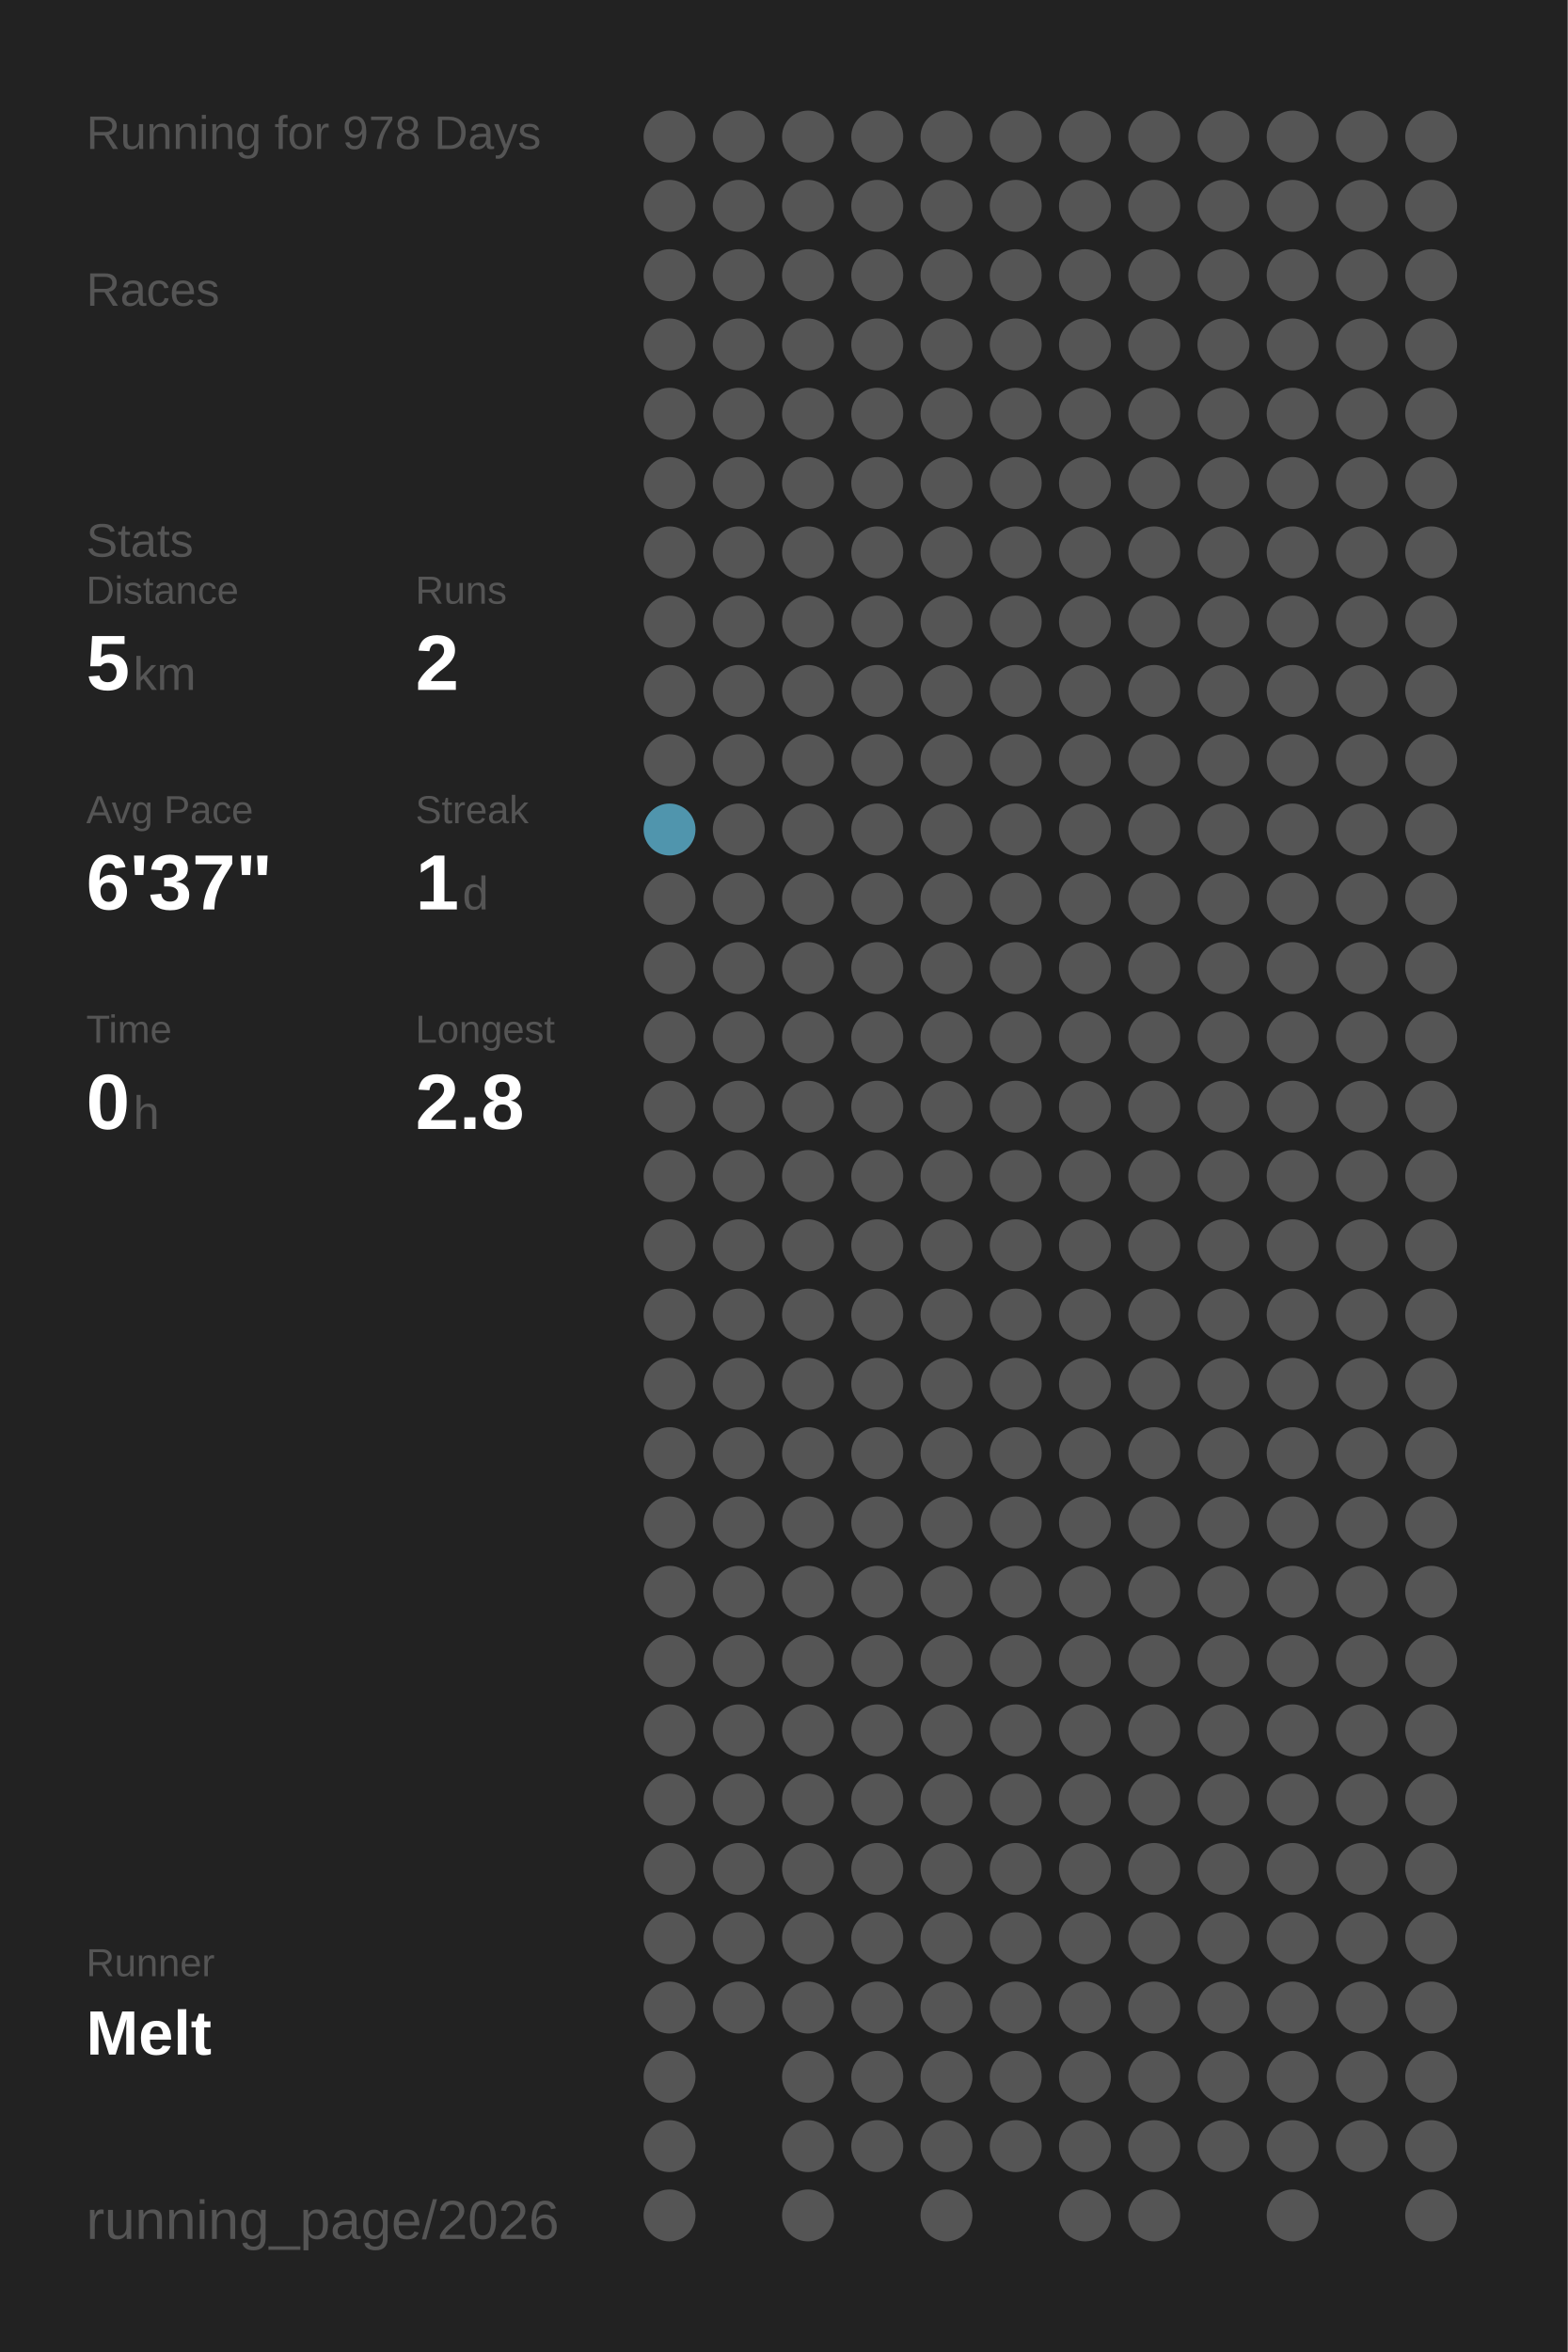
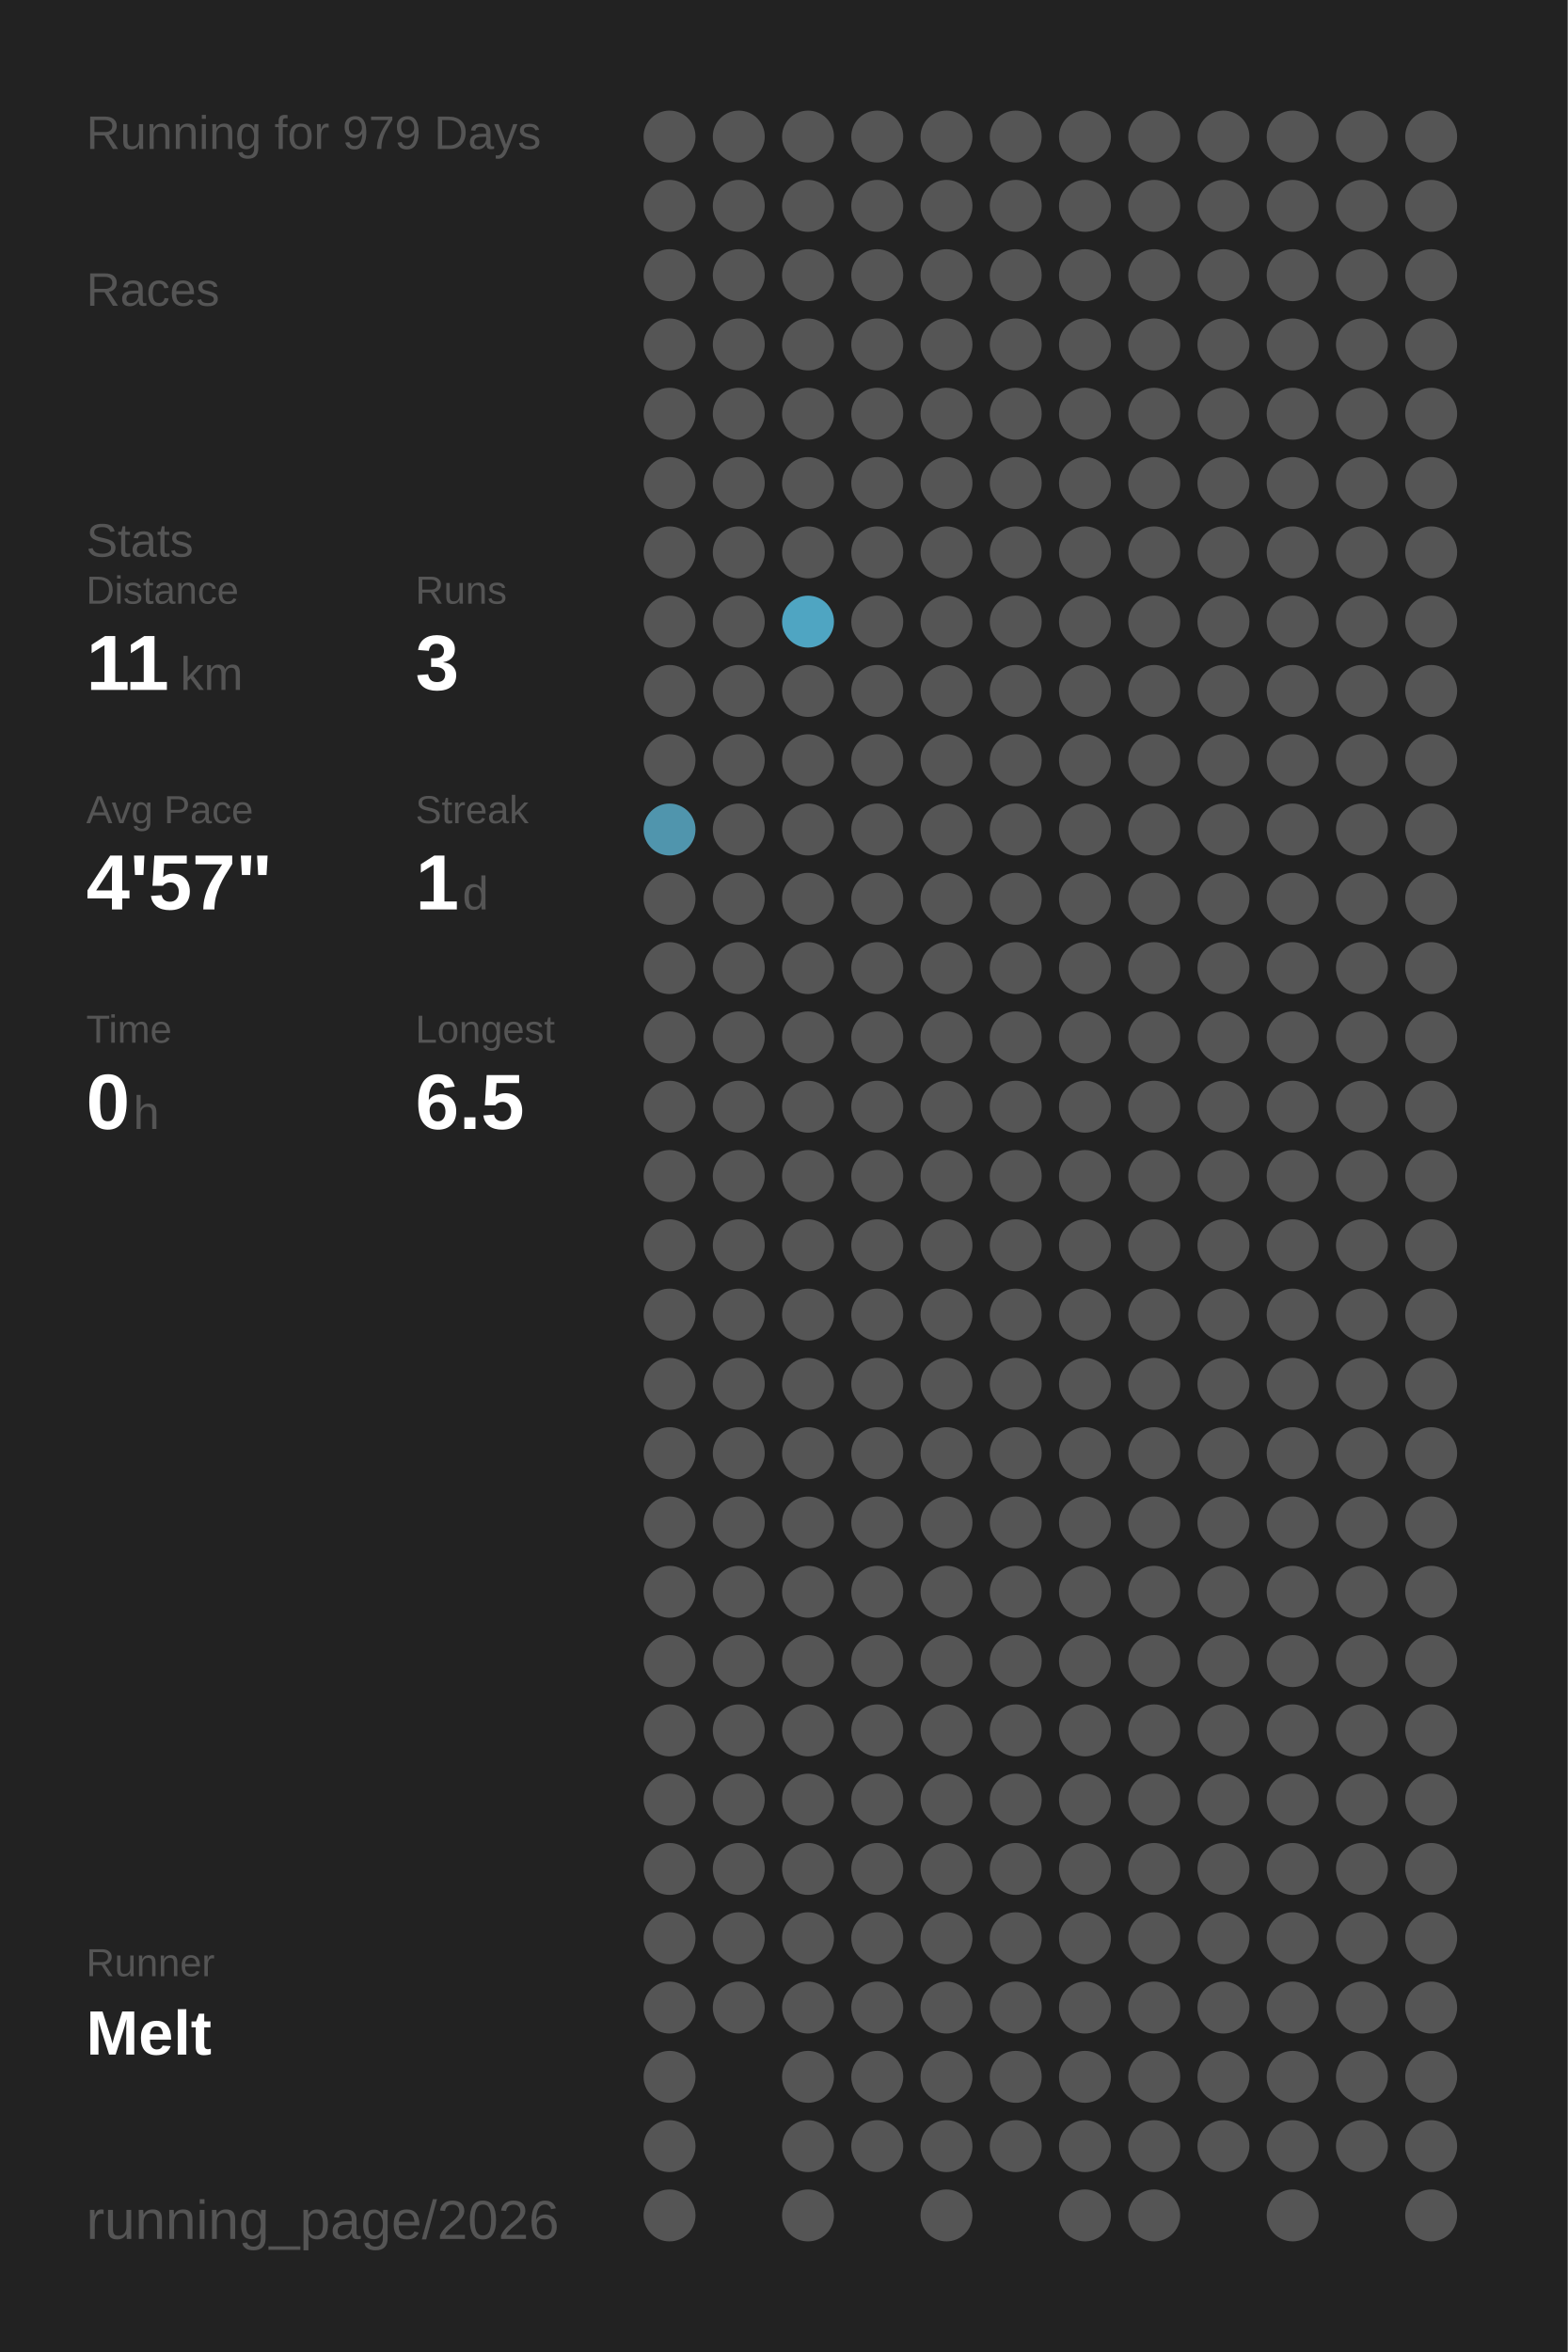
<svg xmlns="http://www.w3.org/2000/svg" baseProfile="full" height="300mm" version="1.1" viewBox="0,0,200,300" width="200mm">
  <defs />
  <rect fill="#222222" height="300" width="200" x="0" y="0" />
-   <text fill="#555555" style="font-size:6px; font-family:Arial;" x="11" y="19">Running for 978 Days</text>
+   <text fill="#555555" style="font-size:6px; font-family:Arial;" x="11" y="19">Running for 979 Days</text>
  <text fill="#555555" style="font-size:6px; font-family:Arial;" x="11" y="39">Races</text>
  <text fill="#555555" style="font-size:6px; font-family:Arial;" x="11" y="71">Stats</text>
  <text fill="#555555" style="font-size:5px; font-family:Arial;" x="11" y="77">Distance</text>
-   <text fill="#FFFFFF" style="font-size:10px; font-family:Arial; font-weight:bold;" x="11" y="88">5</text>
-   <text fill="#555555" style="font-size:6px; font-family:Arial;" x="17" y="88">km</text>
+   <text fill="#FFFFFF" style="font-size:10px; font-family:Arial; font-weight:bold;" x="11" y="88">11</text>
+   <text fill="#555555" style="font-size:6px; font-family:Arial;" x="23" y="88">km</text>
  <text fill="#555555" style="font-size:5px; font-family:Arial;" x="53" y="77">Runs</text>
-   <text fill="#FFFFFF" style="font-size:10px; font-family:Arial; font-weight:bold;" x="53" y="88">2</text>
+   <text fill="#FFFFFF" style="font-size:10px; font-family:Arial; font-weight:bold;" x="53" y="88">3</text>
  <text fill="#555555" style="font-size:5px; font-family:Arial;" x="11" y="105">Avg Pace</text>
-   <text fill="#FFFFFF" style="font-size:10px; font-family:Arial; font-weight:bold;" x="11" y="116">6'37"</text>
+   <text fill="#FFFFFF" style="font-size:10px; font-family:Arial; font-weight:bold;" x="11" y="116">4'57"</text>
  <text fill="#555555" style="font-size:5px; font-family:Arial;" x="53" y="105">Streak</text>
  <text fill="#FFFFFF" style="font-size:10px; font-family:Arial; font-weight:bold;" x="53" y="116">1</text>
  <text fill="#555555" style="font-size:6px; font-family:Arial;" x="59" y="116">d</text>
  <text fill="#555555" style="font-size:5px; font-family:Arial;" x="11" y="133">Time</text>
  <text fill="#FFFFFF" style="font-size:10px; font-family:Arial; font-weight:bold;" x="11" y="144">0</text>
  <text fill="#555555" style="font-size:6px; font-family:Arial;" x="17" y="144">h</text>
  <text fill="#555555" style="font-size:5px; font-family:Arial;" x="53" y="133">Longest</text>
-   <text fill="#FFFFFF" style="font-size:10px; font-family:Arial; font-weight:bold;" x="53" y="144">2.8</text>
+   <text fill="#FFFFFF" style="font-size:10px; font-family:Arial; font-weight:bold;" x="53" y="144">6.5</text>
  <text fill="#555555" style="font-size:5px; font-family:Arial;" x="11" y="252.065">Runner</text>
  <text fill="#FFFFFF" style="font-size:8px; font-family:Arial; font-weight:bold;" x="11" y="262.065">Melt</text>
  <text fill="#555555" style="font-size:7px; font-family:Arial;" x="11" y="285.581">running_page/2026</text>
  <circle cx="85.417" cy="17.419" fill="#555555" r="3.312" />
  <circle cx="85.417" cy="26.258" fill="#555555" r="3.312" />
  <circle cx="85.417" cy="35.097" fill="#555555" r="3.312" />
  <circle cx="85.417" cy="43.935" fill="#555555" r="3.312" />
  <circle cx="85.417" cy="52.774" fill="#555555" r="3.312" />
  <circle cx="85.417" cy="61.613" fill="#555555" r="3.312" />
  <circle cx="85.417" cy="70.452" fill="#555555" r="3.312" />
  <circle cx="85.417" cy="79.29" fill="#555555" r="3.312" />
  <circle cx="85.417" cy="88.129" fill="#555555" r="3.312" />
  <circle cx="85.417" cy="96.968" fill="#555555" r="3.312" />
  <circle cx="85.417" cy="105.806" fill="#5095ad" r="3.312" />
  <circle cx="85.417" cy="114.645" fill="#555555" r="3.312" />
  <circle cx="85.417" cy="123.484" fill="#555555" r="3.312" />
  <circle cx="85.417" cy="132.323" fill="#555555" r="3.312" />
  <circle cx="85.417" cy="141.161" fill="#555555" r="3.312" />
  <circle cx="85.417" cy="150" fill="#555555" r="3.312" />
  <circle cx="85.417" cy="158.839" fill="#555555" r="3.312" />
  <circle cx="85.417" cy="167.677" fill="#555555" r="3.312" />
  <circle cx="85.417" cy="176.516" fill="#555555" r="3.312" />
  <circle cx="85.417" cy="185.355" fill="#555555" r="3.312" />
  <circle cx="85.417" cy="194.194" fill="#555555" r="3.312" />
  <circle cx="85.417" cy="203.032" fill="#555555" r="3.312" />
  <circle cx="85.417" cy="211.871" fill="#555555" r="3.312" />
  <circle cx="85.417" cy="220.71" fill="#555555" r="3.312" />
  <circle cx="85.417" cy="229.548" fill="#555555" r="3.312" />
  <circle cx="85.417" cy="238.387" fill="#555555" r="3.312" />
  <circle cx="85.417" cy="247.226" fill="#555555" r="3.312" />
  <circle cx="85.417" cy="256.065" fill="#555555" r="3.312" />
  <circle cx="85.417" cy="264.903" fill="#555555" r="3.312" />
  <circle cx="85.417" cy="273.742" fill="#555555" r="3.312" />
  <circle cx="85.417" cy="282.581" fill="#555555" r="3.312" />
  <circle cx="94.25" cy="17.419" fill="#555555" r="3.312" />
  <circle cx="94.25" cy="26.258" fill="#555555" r="3.312" />
  <circle cx="94.25" cy="35.097" fill="#555555" r="3.312" />
  <circle cx="94.25" cy="43.935" fill="#555555" r="3.312" />
  <circle cx="94.25" cy="52.774" fill="#555555" r="3.312" />
  <circle cx="94.25" cy="61.613" fill="#555555" r="3.312" />
  <circle cx="94.25" cy="70.452" fill="#555555" r="3.312" />
  <circle cx="94.25" cy="79.29" fill="#555555" r="3.312" />
  <circle cx="94.25" cy="88.129" fill="#555555" r="3.312" />
  <circle cx="94.25" cy="96.968" fill="#555555" r="3.312" />
  <circle cx="94.25" cy="105.806" fill="#555555" r="3.312" />
  <circle cx="94.25" cy="114.645" fill="#555555" r="3.312" />
  <circle cx="94.25" cy="123.484" fill="#555555" r="3.312" />
  <circle cx="94.25" cy="132.323" fill="#555555" r="3.312" />
  <circle cx="94.25" cy="141.161" fill="#555555" r="3.312" />
  <circle cx="94.25" cy="150" fill="#555555" r="3.312" />
  <circle cx="94.25" cy="158.839" fill="#555555" r="3.312" />
  <circle cx="94.25" cy="167.677" fill="#555555" r="3.312" />
  <circle cx="94.25" cy="176.516" fill="#555555" r="3.312" />
  <circle cx="94.25" cy="185.355" fill="#555555" r="3.312" />
  <circle cx="94.25" cy="194.194" fill="#555555" r="3.312" />
  <circle cx="94.25" cy="203.032" fill="#555555" r="3.312" />
  <circle cx="94.25" cy="211.871" fill="#555555" r="3.312" />
  <circle cx="94.25" cy="220.71" fill="#555555" r="3.312" />
  <circle cx="94.25" cy="229.548" fill="#555555" r="3.312" />
  <circle cx="94.25" cy="238.387" fill="#555555" r="3.312" />
  <circle cx="94.25" cy="247.226" fill="#555555" r="3.312" />
  <circle cx="94.25" cy="256.065" fill="#555555" r="3.312" />
  <circle cx="103.083" cy="17.419" fill="#555555" r="3.312" />
  <circle cx="103.083" cy="26.258" fill="#555555" r="3.312" />
  <circle cx="103.083" cy="35.097" fill="#555555" r="3.312" />
  <circle cx="103.083" cy="43.935" fill="#555555" r="3.312" />
  <circle cx="103.083" cy="52.774" fill="#555555" r="3.312" />
  <circle cx="103.083" cy="61.613" fill="#555555" r="3.312" />
  <circle cx="103.083" cy="70.452" fill="#555555" r="3.312" />
-   <circle cx="103.083" cy="79.29" fill="#555555" r="3.312" />
+   <circle cx="103.083" cy="79.29" fill="#4fa5c2" r="3.312" />
  <circle cx="103.083" cy="88.129" fill="#555555" r="3.312" />
  <circle cx="103.083" cy="96.968" fill="#555555" r="3.312" />
  <circle cx="103.083" cy="105.806" fill="#555555" r="3.312" />
  <circle cx="103.083" cy="114.645" fill="#555555" r="3.312" />
  <circle cx="103.083" cy="123.484" fill="#555555" r="3.312" />
  <circle cx="103.083" cy="132.323" fill="#555555" r="3.312" />
  <circle cx="103.083" cy="141.161" fill="#555555" r="3.312" />
  <circle cx="103.083" cy="150" fill="#555555" r="3.312" />
  <circle cx="103.083" cy="158.839" fill="#555555" r="3.312" />
  <circle cx="103.083" cy="167.677" fill="#555555" r="3.312" />
  <circle cx="103.083" cy="176.516" fill="#555555" r="3.312" />
  <circle cx="103.083" cy="185.355" fill="#555555" r="3.312" />
  <circle cx="103.083" cy="194.194" fill="#555555" r="3.312" />
  <circle cx="103.083" cy="203.032" fill="#555555" r="3.312" />
  <circle cx="103.083" cy="211.871" fill="#555555" r="3.312" />
  <circle cx="103.083" cy="220.71" fill="#555555" r="3.312" />
  <circle cx="103.083" cy="229.548" fill="#555555" r="3.312" />
  <circle cx="103.083" cy="238.387" fill="#555555" r="3.312" />
  <circle cx="103.083" cy="247.226" fill="#555555" r="3.312" />
  <circle cx="103.083" cy="256.065" fill="#555555" r="3.312" />
  <circle cx="103.083" cy="264.903" fill="#555555" r="3.312" />
  <circle cx="103.083" cy="273.742" fill="#555555" r="3.312" />
  <circle cx="103.083" cy="282.581" fill="#555555" r="3.312" />
  <circle cx="111.917" cy="17.419" fill="#555555" r="3.312" />
  <circle cx="111.917" cy="26.258" fill="#555555" r="3.312" />
  <circle cx="111.917" cy="35.097" fill="#555555" r="3.312" />
  <circle cx="111.917" cy="43.935" fill="#555555" r="3.312" />
  <circle cx="111.917" cy="52.774" fill="#555555" r="3.312" />
  <circle cx="111.917" cy="61.613" fill="#555555" r="3.312" />
  <circle cx="111.917" cy="70.452" fill="#555555" r="3.312" />
  <circle cx="111.917" cy="79.29" fill="#555555" r="3.312" />
  <circle cx="111.917" cy="88.129" fill="#555555" r="3.312" />
  <circle cx="111.917" cy="96.968" fill="#555555" r="3.312" />
  <circle cx="111.917" cy="105.806" fill="#555555" r="3.312" />
  <circle cx="111.917" cy="114.645" fill="#555555" r="3.312" />
  <circle cx="111.917" cy="123.484" fill="#555555" r="3.312" />
  <circle cx="111.917" cy="132.323" fill="#555555" r="3.312" />
  <circle cx="111.917" cy="141.161" fill="#555555" r="3.312" />
  <circle cx="111.917" cy="150" fill="#555555" r="3.312" />
  <circle cx="111.917" cy="158.839" fill="#555555" r="3.312" />
  <circle cx="111.917" cy="167.677" fill="#555555" r="3.312" />
  <circle cx="111.917" cy="176.516" fill="#555555" r="3.312" />
  <circle cx="111.917" cy="185.355" fill="#555555" r="3.312" />
  <circle cx="111.917" cy="194.194" fill="#555555" r="3.312" />
  <circle cx="111.917" cy="203.032" fill="#555555" r="3.312" />
  <circle cx="111.917" cy="211.871" fill="#555555" r="3.312" />
  <circle cx="111.917" cy="220.71" fill="#555555" r="3.312" />
  <circle cx="111.917" cy="229.548" fill="#555555" r="3.312" />
  <circle cx="111.917" cy="238.387" fill="#555555" r="3.312" />
  <circle cx="111.917" cy="247.226" fill="#555555" r="3.312" />
  <circle cx="111.917" cy="256.065" fill="#555555" r="3.312" />
  <circle cx="111.917" cy="264.903" fill="#555555" r="3.312" />
  <circle cx="111.917" cy="273.742" fill="#555555" r="3.312" />
  <circle cx="120.75" cy="17.419" fill="#555555" r="3.312" />
  <circle cx="120.75" cy="26.258" fill="#555555" r="3.312" />
  <circle cx="120.75" cy="35.097" fill="#555555" r="3.312" />
  <circle cx="120.75" cy="43.935" fill="#555555" r="3.312" />
  <circle cx="120.75" cy="52.774" fill="#555555" r="3.312" />
  <circle cx="120.75" cy="61.613" fill="#555555" r="3.312" />
  <circle cx="120.75" cy="70.452" fill="#555555" r="3.312" />
  <circle cx="120.75" cy="79.29" fill="#555555" r="3.312" />
  <circle cx="120.75" cy="88.129" fill="#555555" r="3.312" />
  <circle cx="120.75" cy="96.968" fill="#555555" r="3.312" />
  <circle cx="120.75" cy="105.806" fill="#555555" r="3.312" />
  <circle cx="120.75" cy="114.645" fill="#555555" r="3.312" />
  <circle cx="120.75" cy="123.484" fill="#555555" r="3.312" />
  <circle cx="120.75" cy="132.323" fill="#555555" r="3.312" />
  <circle cx="120.75" cy="141.161" fill="#555555" r="3.312" />
  <circle cx="120.75" cy="150" fill="#555555" r="3.312" />
  <circle cx="120.75" cy="158.839" fill="#555555" r="3.312" />
  <circle cx="120.75" cy="167.677" fill="#555555" r="3.312" />
  <circle cx="120.75" cy="176.516" fill="#555555" r="3.312" />
  <circle cx="120.75" cy="185.355" fill="#555555" r="3.312" />
  <circle cx="120.75" cy="194.194" fill="#555555" r="3.312" />
  <circle cx="120.75" cy="203.032" fill="#555555" r="3.312" />
  <circle cx="120.75" cy="211.871" fill="#555555" r="3.312" />
  <circle cx="120.75" cy="220.71" fill="#555555" r="3.312" />
  <circle cx="120.75" cy="229.548" fill="#555555" r="3.312" />
  <circle cx="120.75" cy="238.387" fill="#555555" r="3.312" />
  <circle cx="120.75" cy="247.226" fill="#555555" r="3.312" />
  <circle cx="120.75" cy="256.065" fill="#555555" r="3.312" />
  <circle cx="120.75" cy="264.903" fill="#555555" r="3.312" />
  <circle cx="120.75" cy="273.742" fill="#555555" r="3.312" />
  <circle cx="120.75" cy="282.581" fill="#555555" r="3.312" />
  <circle cx="129.583" cy="17.419" fill="#555555" r="3.312" />
  <circle cx="129.583" cy="26.258" fill="#555555" r="3.312" />
  <circle cx="129.583" cy="35.097" fill="#555555" r="3.312" />
  <circle cx="129.583" cy="43.935" fill="#555555" r="3.312" />
  <circle cx="129.583" cy="52.774" fill="#555555" r="3.312" />
  <circle cx="129.583" cy="61.613" fill="#555555" r="3.312" />
  <circle cx="129.583" cy="70.452" fill="#555555" r="3.312" />
  <circle cx="129.583" cy="79.29" fill="#555555" r="3.312" />
  <circle cx="129.583" cy="88.129" fill="#555555" r="3.312" />
  <circle cx="129.583" cy="96.968" fill="#555555" r="3.312" />
  <circle cx="129.583" cy="105.806" fill="#555555" r="3.312" />
  <circle cx="129.583" cy="114.645" fill="#555555" r="3.312" />
  <circle cx="129.583" cy="123.484" fill="#555555" r="3.312" />
  <circle cx="129.583" cy="132.323" fill="#555555" r="3.312" />
  <circle cx="129.583" cy="141.161" fill="#555555" r="3.312" />
  <circle cx="129.583" cy="150" fill="#555555" r="3.312" />
  <circle cx="129.583" cy="158.839" fill="#555555" r="3.312" />
  <circle cx="129.583" cy="167.677" fill="#555555" r="3.312" />
  <circle cx="129.583" cy="176.516" fill="#555555" r="3.312" />
  <circle cx="129.583" cy="185.355" fill="#555555" r="3.312" />
  <circle cx="129.583" cy="194.194" fill="#555555" r="3.312" />
  <circle cx="129.583" cy="203.032" fill="#555555" r="3.312" />
  <circle cx="129.583" cy="211.871" fill="#555555" r="3.312" />
  <circle cx="129.583" cy="220.71" fill="#555555" r="3.312" />
  <circle cx="129.583" cy="229.548" fill="#555555" r="3.312" />
  <circle cx="129.583" cy="238.387" fill="#555555" r="3.312" />
  <circle cx="129.583" cy="247.226" fill="#555555" r="3.312" />
  <circle cx="129.583" cy="256.065" fill="#555555" r="3.312" />
  <circle cx="129.583" cy="264.903" fill="#555555" r="3.312" />
  <circle cx="129.583" cy="273.742" fill="#555555" r="3.312" />
  <circle cx="138.417" cy="17.419" fill="#555555" r="3.312" />
  <circle cx="138.417" cy="26.258" fill="#555555" r="3.312" />
  <circle cx="138.417" cy="35.097" fill="#555555" r="3.312" />
  <circle cx="138.417" cy="43.935" fill="#555555" r="3.312" />
  <circle cx="138.417" cy="52.774" fill="#555555" r="3.312" />
  <circle cx="138.417" cy="61.613" fill="#555555" r="3.312" />
  <circle cx="138.417" cy="70.452" fill="#555555" r="3.312" />
  <circle cx="138.417" cy="79.29" fill="#555555" r="3.312" />
  <circle cx="138.417" cy="88.129" fill="#555555" r="3.312" />
  <circle cx="138.417" cy="96.968" fill="#555555" r="3.312" />
  <circle cx="138.417" cy="105.806" fill="#555555" r="3.312" />
  <circle cx="138.417" cy="114.645" fill="#555555" r="3.312" />
  <circle cx="138.417" cy="123.484" fill="#555555" r="3.312" />
  <circle cx="138.417" cy="132.323" fill="#555555" r="3.312" />
  <circle cx="138.417" cy="141.161" fill="#555555" r="3.312" />
  <circle cx="138.417" cy="150" fill="#555555" r="3.312" />
  <circle cx="138.417" cy="158.839" fill="#555555" r="3.312" />
  <circle cx="138.417" cy="167.677" fill="#555555" r="3.312" />
  <circle cx="138.417" cy="176.516" fill="#555555" r="3.312" />
  <circle cx="138.417" cy="185.355" fill="#555555" r="3.312" />
  <circle cx="138.417" cy="194.194" fill="#555555" r="3.312" />
  <circle cx="138.417" cy="203.032" fill="#555555" r="3.312" />
  <circle cx="138.417" cy="211.871" fill="#555555" r="3.312" />
  <circle cx="138.417" cy="220.71" fill="#555555" r="3.312" />
  <circle cx="138.417" cy="229.548" fill="#555555" r="3.312" />
  <circle cx="138.417" cy="238.387" fill="#555555" r="3.312" />
  <circle cx="138.417" cy="247.226" fill="#555555" r="3.312" />
  <circle cx="138.417" cy="256.065" fill="#555555" r="3.312" />
  <circle cx="138.417" cy="264.903" fill="#555555" r="3.312" />
  <circle cx="138.417" cy="273.742" fill="#555555" r="3.312" />
  <circle cx="138.417" cy="282.581" fill="#555555" r="3.312" />
  <circle cx="147.25" cy="17.419" fill="#555555" r="3.312" />
  <circle cx="147.25" cy="26.258" fill="#555555" r="3.312" />
  <circle cx="147.25" cy="35.097" fill="#555555" r="3.312" />
  <circle cx="147.25" cy="43.935" fill="#555555" r="3.312" />
  <circle cx="147.25" cy="52.774" fill="#555555" r="3.312" />
  <circle cx="147.25" cy="61.613" fill="#555555" r="3.312" />
  <circle cx="147.25" cy="70.452" fill="#555555" r="3.312" />
  <circle cx="147.25" cy="79.29" fill="#555555" r="3.312" />
  <circle cx="147.25" cy="88.129" fill="#555555" r="3.312" />
  <circle cx="147.25" cy="96.968" fill="#555555" r="3.312" />
  <circle cx="147.25" cy="105.806" fill="#555555" r="3.312" />
  <circle cx="147.25" cy="114.645" fill="#555555" r="3.312" />
  <circle cx="147.25" cy="123.484" fill="#555555" r="3.312" />
  <circle cx="147.25" cy="132.323" fill="#555555" r="3.312" />
  <circle cx="147.25" cy="141.161" fill="#555555" r="3.312" />
  <circle cx="147.25" cy="150" fill="#555555" r="3.312" />
  <circle cx="147.25" cy="158.839" fill="#555555" r="3.312" />
  <circle cx="147.25" cy="167.677" fill="#555555" r="3.312" />
  <circle cx="147.25" cy="176.516" fill="#555555" r="3.312" />
  <circle cx="147.25" cy="185.355" fill="#555555" r="3.312" />
  <circle cx="147.25" cy="194.194" fill="#555555" r="3.312" />
  <circle cx="147.25" cy="203.032" fill="#555555" r="3.312" />
  <circle cx="147.25" cy="211.871" fill="#555555" r="3.312" />
  <circle cx="147.25" cy="220.71" fill="#555555" r="3.312" />
  <circle cx="147.25" cy="229.548" fill="#555555" r="3.312" />
  <circle cx="147.25" cy="238.387" fill="#555555" r="3.312" />
  <circle cx="147.25" cy="247.226" fill="#555555" r="3.312" />
  <circle cx="147.25" cy="256.065" fill="#555555" r="3.312" />
  <circle cx="147.25" cy="264.903" fill="#555555" r="3.312" />
  <circle cx="147.25" cy="273.742" fill="#555555" r="3.312" />
  <circle cx="147.25" cy="282.581" fill="#555555" r="3.312" />
  <circle cx="156.083" cy="17.419" fill="#555555" r="3.312" />
  <circle cx="156.083" cy="26.258" fill="#555555" r="3.312" />
  <circle cx="156.083" cy="35.097" fill="#555555" r="3.312" />
  <circle cx="156.083" cy="43.935" fill="#555555" r="3.312" />
  <circle cx="156.083" cy="52.774" fill="#555555" r="3.312" />
  <circle cx="156.083" cy="61.613" fill="#555555" r="3.312" />
  <circle cx="156.083" cy="70.452" fill="#555555" r="3.312" />
  <circle cx="156.083" cy="79.29" fill="#555555" r="3.312" />
  <circle cx="156.083" cy="88.129" fill="#555555" r="3.312" />
  <circle cx="156.083" cy="96.968" fill="#555555" r="3.312" />
  <circle cx="156.083" cy="105.806" fill="#555555" r="3.312" />
  <circle cx="156.083" cy="114.645" fill="#555555" r="3.312" />
  <circle cx="156.083" cy="123.484" fill="#555555" r="3.312" />
  <circle cx="156.083" cy="132.323" fill="#555555" r="3.312" />
  <circle cx="156.083" cy="141.161" fill="#555555" r="3.312" />
  <circle cx="156.083" cy="150" fill="#555555" r="3.312" />
  <circle cx="156.083" cy="158.839" fill="#555555" r="3.312" />
  <circle cx="156.083" cy="167.677" fill="#555555" r="3.312" />
  <circle cx="156.083" cy="176.516" fill="#555555" r="3.312" />
  <circle cx="156.083" cy="185.355" fill="#555555" r="3.312" />
  <circle cx="156.083" cy="194.194" fill="#555555" r="3.312" />
  <circle cx="156.083" cy="203.032" fill="#555555" r="3.312" />
  <circle cx="156.083" cy="211.871" fill="#555555" r="3.312" />
  <circle cx="156.083" cy="220.71" fill="#555555" r="3.312" />
  <circle cx="156.083" cy="229.548" fill="#555555" r="3.312" />
  <circle cx="156.083" cy="238.387" fill="#555555" r="3.312" />
  <circle cx="156.083" cy="247.226" fill="#555555" r="3.312" />
  <circle cx="156.083" cy="256.065" fill="#555555" r="3.312" />
  <circle cx="156.083" cy="264.903" fill="#555555" r="3.312" />
  <circle cx="156.083" cy="273.742" fill="#555555" r="3.312" />
  <circle cx="164.917" cy="17.419" fill="#555555" r="3.312" />
  <circle cx="164.917" cy="26.258" fill="#555555" r="3.312" />
  <circle cx="164.917" cy="35.097" fill="#555555" r="3.312" />
  <circle cx="164.917" cy="43.935" fill="#555555" r="3.312" />
  <circle cx="164.917" cy="52.774" fill="#555555" r="3.312" />
  <circle cx="164.917" cy="61.613" fill="#555555" r="3.312" />
  <circle cx="164.917" cy="70.452" fill="#555555" r="3.312" />
  <circle cx="164.917" cy="79.29" fill="#555555" r="3.312" />
  <circle cx="164.917" cy="88.129" fill="#555555" r="3.312" />
  <circle cx="164.917" cy="96.968" fill="#555555" r="3.312" />
  <circle cx="164.917" cy="105.806" fill="#555555" r="3.312" />
  <circle cx="164.917" cy="114.645" fill="#555555" r="3.312" />
  <circle cx="164.917" cy="123.484" fill="#555555" r="3.312" />
  <circle cx="164.917" cy="132.323" fill="#555555" r="3.312" />
  <circle cx="164.917" cy="141.161" fill="#555555" r="3.312" />
  <circle cx="164.917" cy="150" fill="#555555" r="3.312" />
  <circle cx="164.917" cy="158.839" fill="#555555" r="3.312" />
  <circle cx="164.917" cy="167.677" fill="#555555" r="3.312" />
  <circle cx="164.917" cy="176.516" fill="#555555" r="3.312" />
  <circle cx="164.917" cy="185.355" fill="#555555" r="3.312" />
  <circle cx="164.917" cy="194.194" fill="#555555" r="3.312" />
  <circle cx="164.917" cy="203.032" fill="#555555" r="3.312" />
  <circle cx="164.917" cy="211.871" fill="#555555" r="3.312" />
  <circle cx="164.917" cy="220.71" fill="#555555" r="3.312" />
  <circle cx="164.917" cy="229.548" fill="#555555" r="3.312" />
  <circle cx="164.917" cy="238.387" fill="#555555" r="3.312" />
  <circle cx="164.917" cy="247.226" fill="#555555" r="3.312" />
  <circle cx="164.917" cy="256.065" fill="#555555" r="3.312" />
  <circle cx="164.917" cy="264.903" fill="#555555" r="3.312" />
  <circle cx="164.917" cy="273.742" fill="#555555" r="3.312" />
  <circle cx="164.917" cy="282.581" fill="#555555" r="3.312" />
  <circle cx="173.75" cy="17.419" fill="#555555" r="3.312" />
  <circle cx="173.75" cy="26.258" fill="#555555" r="3.312" />
  <circle cx="173.75" cy="35.097" fill="#555555" r="3.312" />
  <circle cx="173.75" cy="43.935" fill="#555555" r="3.312" />
  <circle cx="173.75" cy="52.774" fill="#555555" r="3.312" />
  <circle cx="173.75" cy="61.613" fill="#555555" r="3.312" />
  <circle cx="173.75" cy="70.452" fill="#555555" r="3.312" />
  <circle cx="173.75" cy="79.29" fill="#555555" r="3.312" />
  <circle cx="173.75" cy="88.129" fill="#555555" r="3.312" />
  <circle cx="173.75" cy="96.968" fill="#555555" r="3.312" />
  <circle cx="173.75" cy="105.806" fill="#555555" r="3.312" />
  <circle cx="173.75" cy="114.645" fill="#555555" r="3.312" />
  <circle cx="173.75" cy="123.484" fill="#555555" r="3.312" />
  <circle cx="173.75" cy="132.323" fill="#555555" r="3.312" />
  <circle cx="173.75" cy="141.161" fill="#555555" r="3.312" />
  <circle cx="173.75" cy="150" fill="#555555" r="3.312" />
  <circle cx="173.75" cy="158.839" fill="#555555" r="3.312" />
  <circle cx="173.75" cy="167.677" fill="#555555" r="3.312" />
  <circle cx="173.75" cy="176.516" fill="#555555" r="3.312" />
  <circle cx="173.75" cy="185.355" fill="#555555" r="3.312" />
  <circle cx="173.75" cy="194.194" fill="#555555" r="3.312" />
  <circle cx="173.75" cy="203.032" fill="#555555" r="3.312" />
  <circle cx="173.75" cy="211.871" fill="#555555" r="3.312" />
  <circle cx="173.75" cy="220.71" fill="#555555" r="3.312" />
  <circle cx="173.75" cy="229.548" fill="#555555" r="3.312" />
  <circle cx="173.75" cy="238.387" fill="#555555" r="3.312" />
  <circle cx="173.75" cy="247.226" fill="#555555" r="3.312" />
  <circle cx="173.75" cy="256.065" fill="#555555" r="3.312" />
  <circle cx="173.75" cy="264.903" fill="#555555" r="3.312" />
  <circle cx="173.75" cy="273.742" fill="#555555" r="3.312" />
  <circle cx="182.583" cy="17.419" fill="#555555" r="3.312" />
  <circle cx="182.583" cy="26.258" fill="#555555" r="3.312" />
  <circle cx="182.583" cy="35.097" fill="#555555" r="3.312" />
  <circle cx="182.583" cy="43.935" fill="#555555" r="3.312" />
  <circle cx="182.583" cy="52.774" fill="#555555" r="3.312" />
  <circle cx="182.583" cy="61.613" fill="#555555" r="3.312" />
  <circle cx="182.583" cy="70.452" fill="#555555" r="3.312" />
  <circle cx="182.583" cy="79.29" fill="#555555" r="3.312" />
  <circle cx="182.583" cy="88.129" fill="#555555" r="3.312" />
  <circle cx="182.583" cy="96.968" fill="#555555" r="3.312" />
  <circle cx="182.583" cy="105.806" fill="#555555" r="3.312" />
  <circle cx="182.583" cy="114.645" fill="#555555" r="3.312" />
  <circle cx="182.583" cy="123.484" fill="#555555" r="3.312" />
  <circle cx="182.583" cy="132.323" fill="#555555" r="3.312" />
  <circle cx="182.583" cy="141.161" fill="#555555" r="3.312" />
  <circle cx="182.583" cy="150" fill="#555555" r="3.312" />
  <circle cx="182.583" cy="158.839" fill="#555555" r="3.312" />
  <circle cx="182.583" cy="167.677" fill="#555555" r="3.312" />
  <circle cx="182.583" cy="176.516" fill="#555555" r="3.312" />
  <circle cx="182.583" cy="185.355" fill="#555555" r="3.312" />
  <circle cx="182.583" cy="194.194" fill="#555555" r="3.312" />
  <circle cx="182.583" cy="203.032" fill="#555555" r="3.312" />
  <circle cx="182.583" cy="211.871" fill="#555555" r="3.312" />
  <circle cx="182.583" cy="220.71" fill="#555555" r="3.312" />
  <circle cx="182.583" cy="229.548" fill="#555555" r="3.312" />
  <circle cx="182.583" cy="238.387" fill="#555555" r="3.312" />
  <circle cx="182.583" cy="247.226" fill="#555555" r="3.312" />
  <circle cx="182.583" cy="256.065" fill="#555555" r="3.312" />
  <circle cx="182.583" cy="264.903" fill="#555555" r="3.312" />
  <circle cx="182.583" cy="273.742" fill="#555555" r="3.312" />
  <circle cx="182.583" cy="282.581" fill="#555555" r="3.312" />
</svg>
